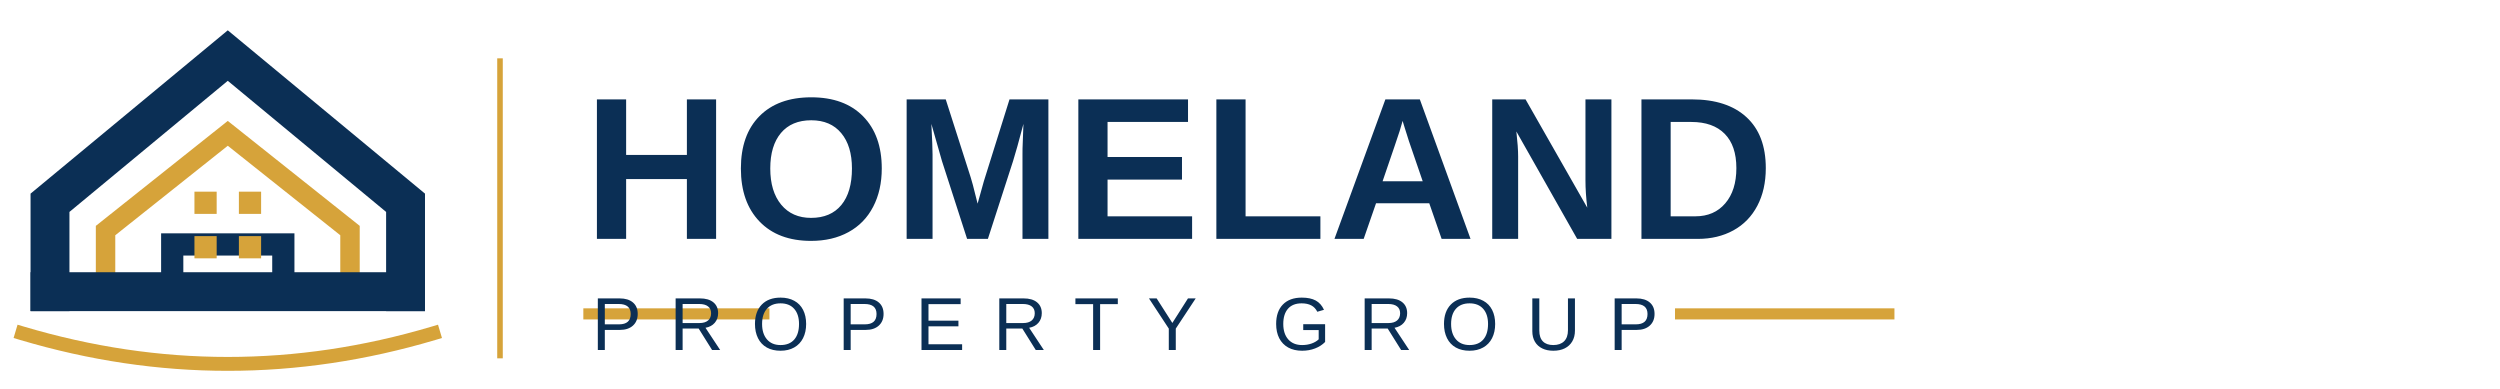
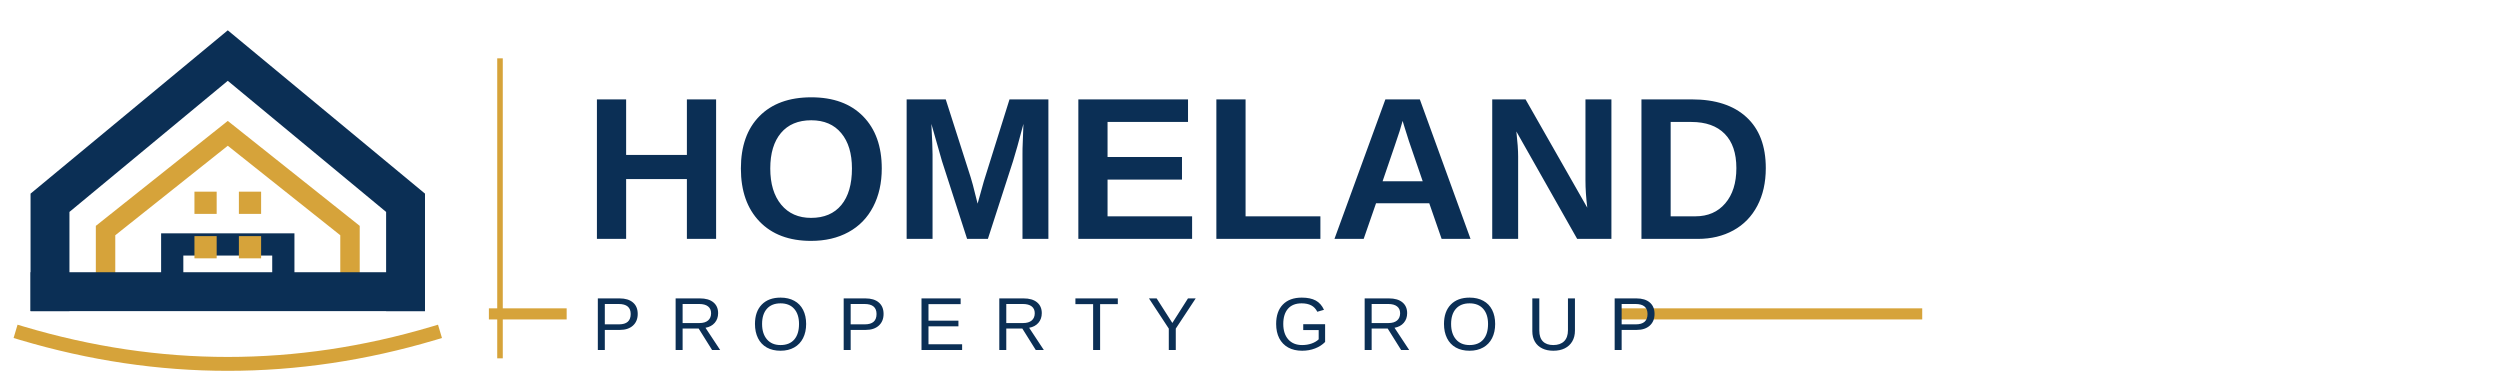
<svg xmlns="http://www.w3.org/2000/svg" viewBox="0 0 900 140" role="img" aria-labelledby="title desc">
  <g fill="none" stroke-linecap="square" stroke-linejoin="miter">
    <path d="M18 105V73L82 20L146 73V105" stroke="#0B2F55" stroke-width="14" />
    <path d="M38 104V83L82 48L126 83V104" stroke="#D6A33A" stroke-width="7" />
    <path d="M18 105H146" stroke="#0B2F55" stroke-width="14" />
    <path d="M62 104V88H102V104" stroke="#0B2F55" stroke-width="8" />
    <path d="M70 69H78V77H70ZM86 69H94V77H86ZM70 85H78V93H70ZM86 85H94V93H86Z" fill="#D6A33A" stroke="none" />
    <path d="M8 120Q82 142 156 120" stroke="#D6A33A" stroke-width="5" />
    <path d="M180 22V128" stroke="#D6A33A" stroke-width="2" />
-     <path d="M212 113H275M605 113H680" stroke="#D6A33A" stroke-width="4" stroke-linecap="square" />
+     <path d="M178 113H202M585 113H690" stroke="#D6A33A" stroke-width="4" stroke-linecap="square" />
  </g>
  <g fill="#0B2F55" font-family="Arial, Helvetica, sans-serif">
    <text x="210" y="86" font-size="73" font-weight="700" letter-spacing="1">HOMELAND</text>
    <text x="213" y="126" font-size="27" font-weight="500" letter-spacing="10">PROPERTY GROUP</text>
  </g>
</svg>
